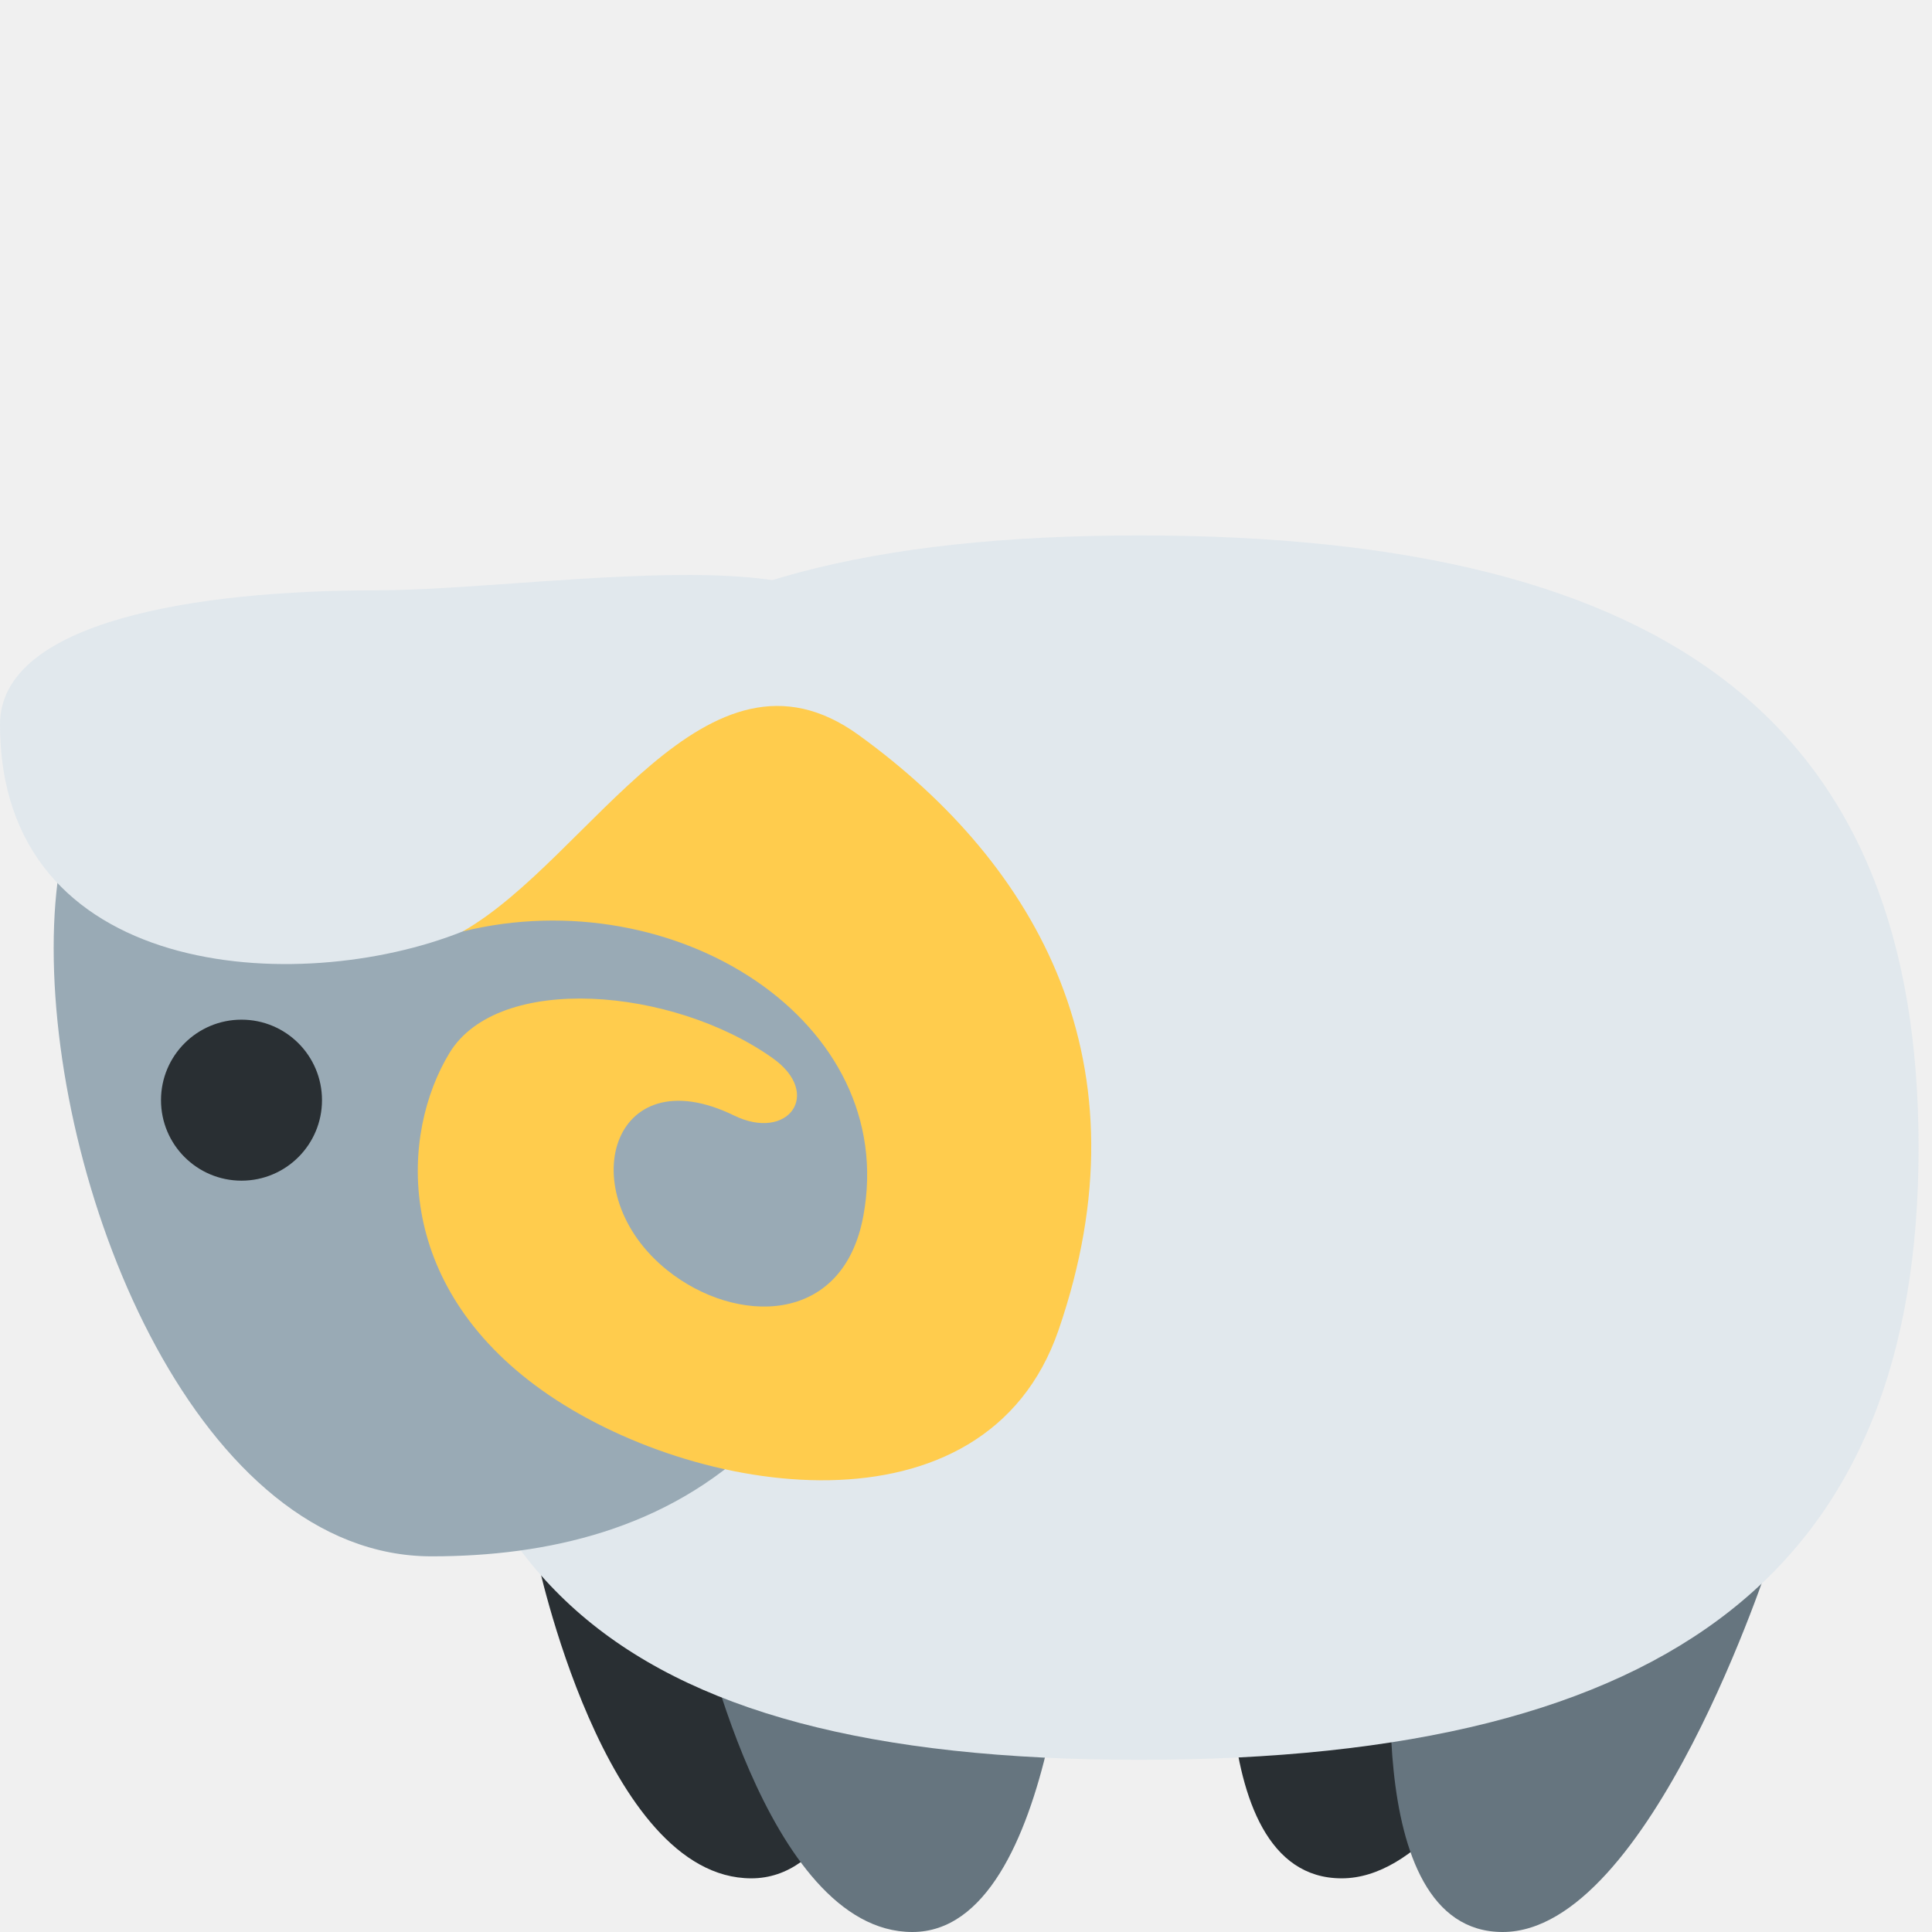
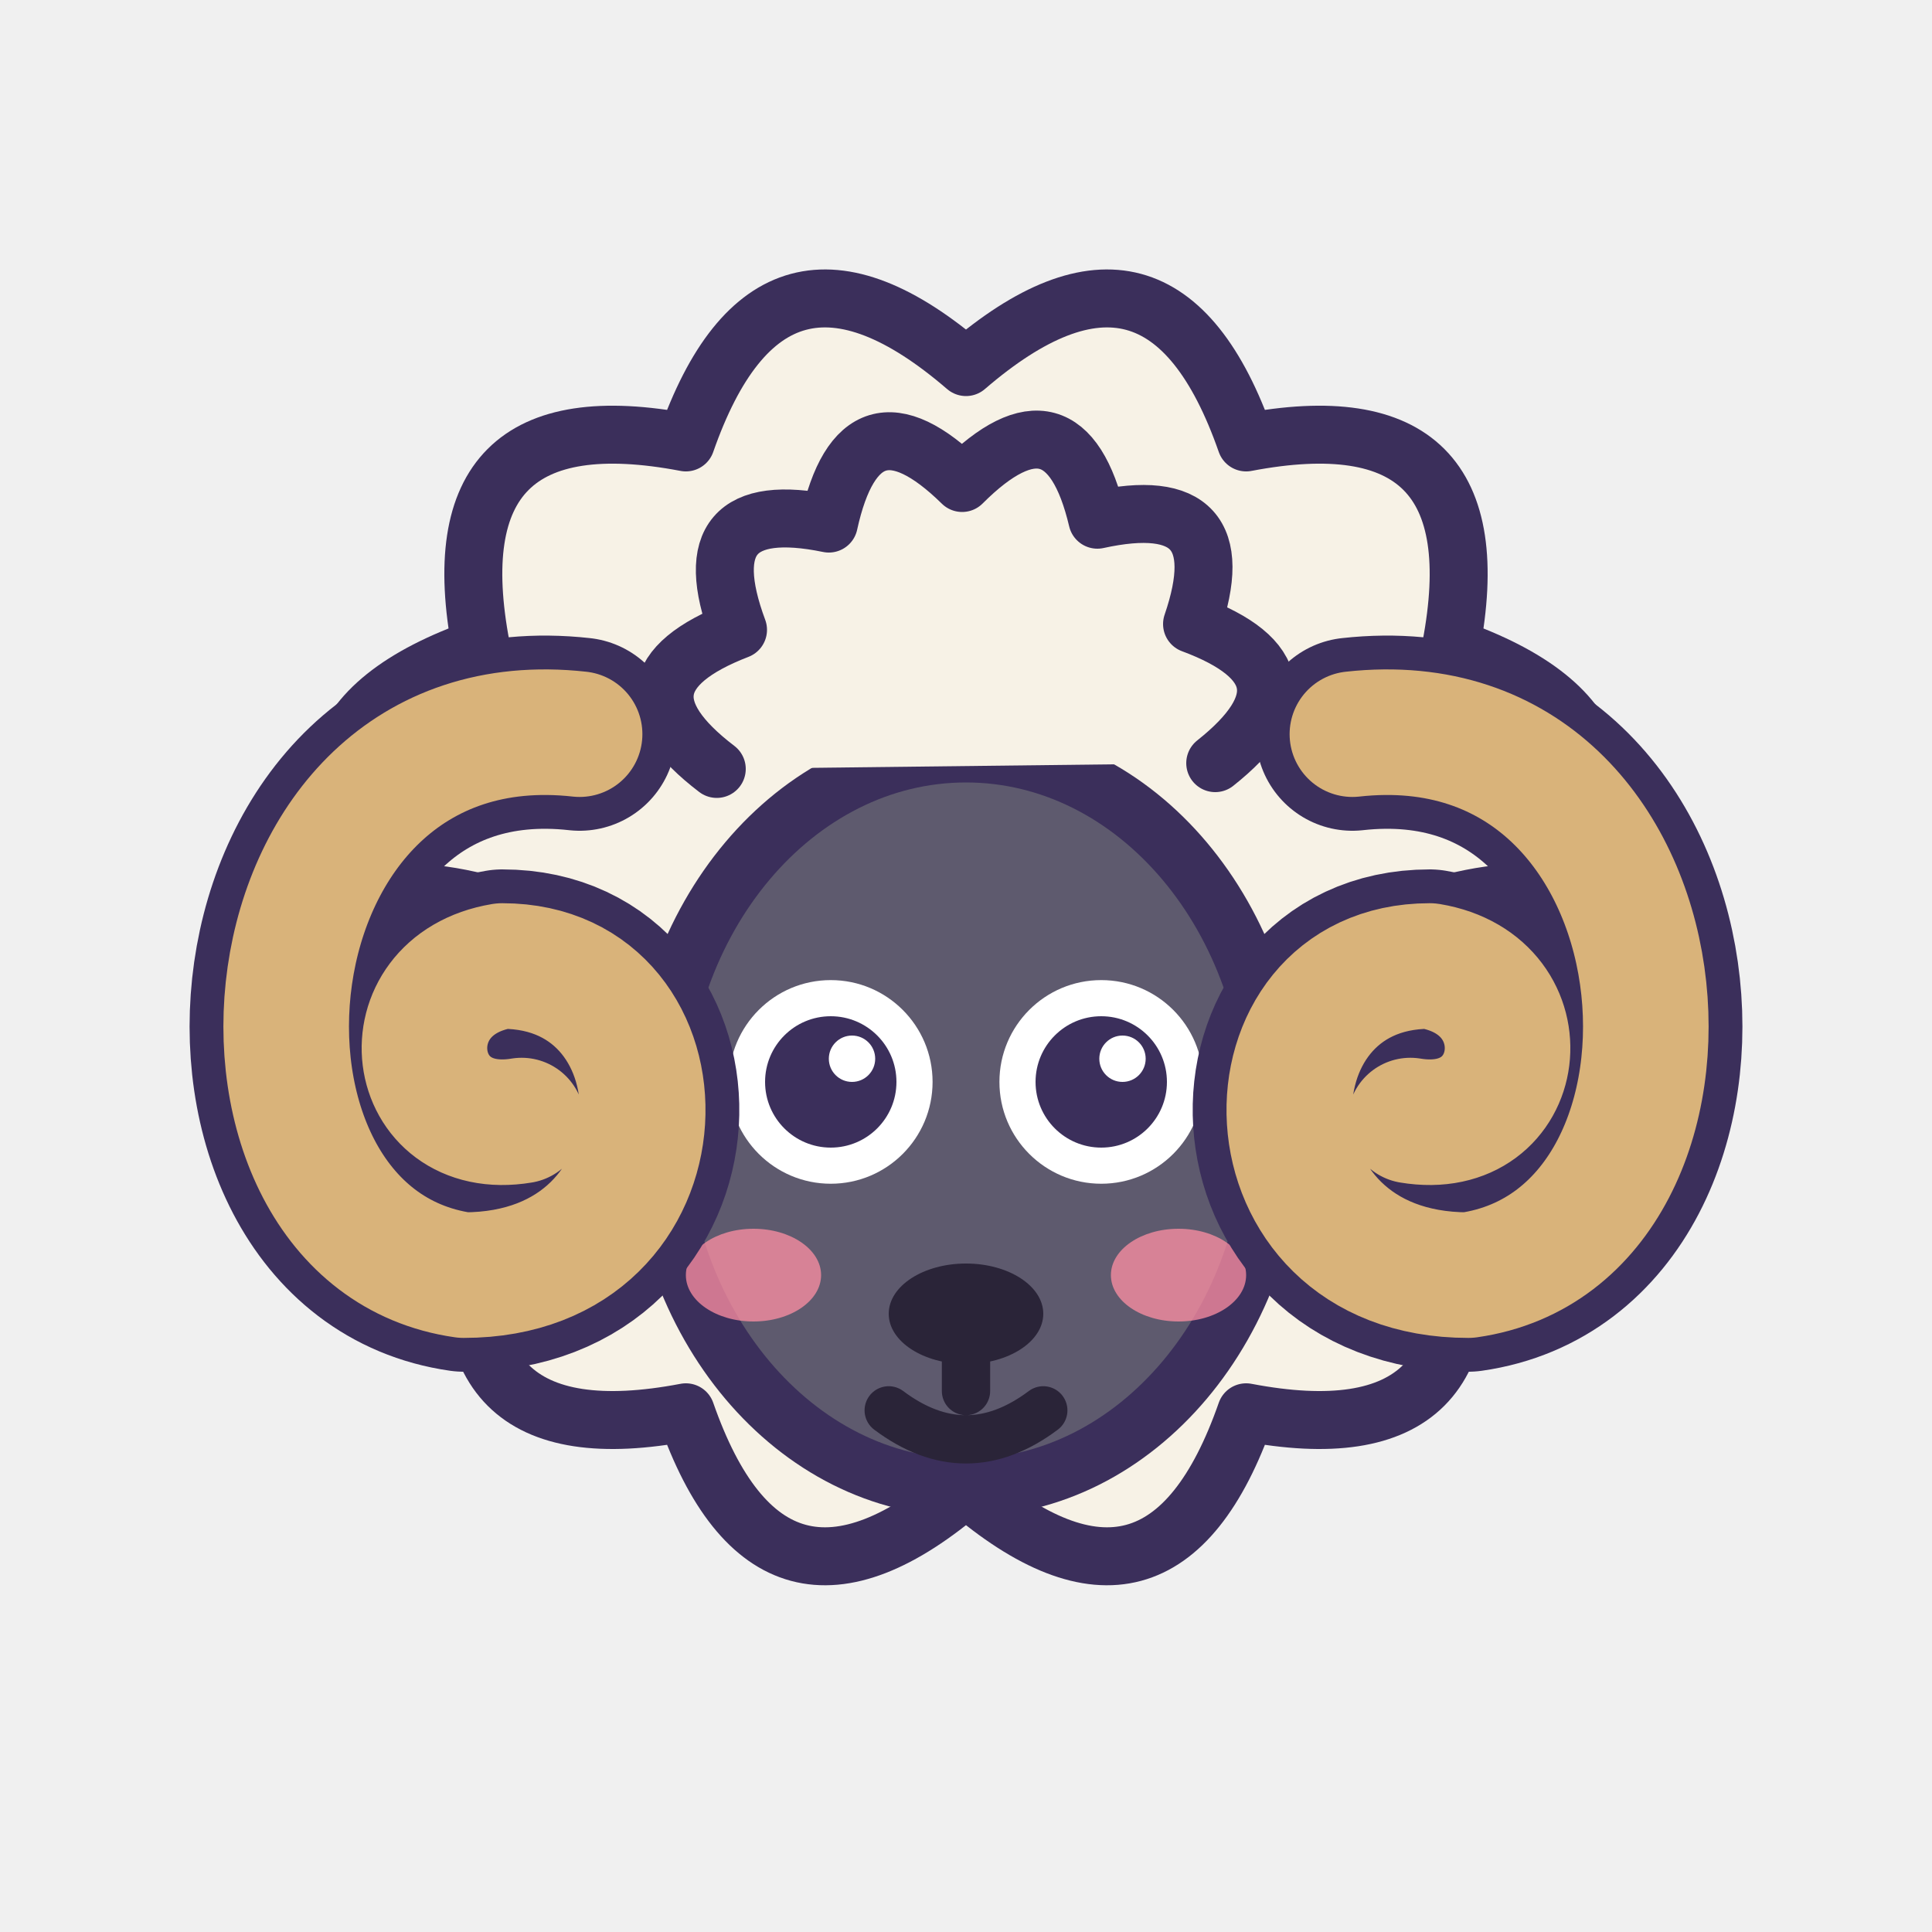
- <svg xmlns="http://www.w3.org/2000/svg" viewBox="0 0 36 36" preserveAspectRatio="xMidYMid meet">
-   <path fill="#292F33" d="M25 35c-2.75 0-2-6-2-6 0-1.104 2.646-2 3.75-2S30 26.896 30 28c0 0-2.25 7-5 7z" />
-   <path fill="#66757F" d="M28 36c-2.75 0-2-6-2-6 0-1.104 2.646-2 3.75-2S33 27.896 33 29c0 0-2.25 7-5 7z" />
-   <path fill="#292F33" d="M14 35c-2.75 0-4-6-4-6 0-1.104 2.646-2 3.75-2S17 26.896 17 28c0 0-.25 7-3 7z" />
-   <path fill="#66757F" d="M17 36c-2.75 0-4-6-4-6 0-1.104 2.646-2 3.75-2S20 27.896 20 29c0 0-.25 7-3 7z" />
-   <path fill="#E1E8ED" d="M35.75 21.384c0 7.782-4.495 11.408-14.519 11.408-10.023 0-13.481-3.626-13.481-11.408 0-7.783 3.458-11.407 13.481-11.407 10.024 0 14.519 3.624 14.519 11.407z" />
-   <path fill="#99AAB5" d="M17 17.667C17 27 12.345 29 8.042 29 3.738 29 1 22.36 1 17.667 1 12.973 3.738 12 8.042 12c4.303 0 8.958.973 8.958 5.667z" />
-   <circle fill="#292F33" cx="4.5" cy="20.5" r="1.5" />
-   <path fill="#E1E8ED" d="M15.75 12.75C14 16 13.622 15.356 8.622 17.356 5.545 18.587 0 18.25 0 13.5 0 11.567 3.687 11 7 11c3.314 0 10.409-1.332 8.75 1.75z" />
-   <path fill="#FFCC4D" d="M16 13.696c3.353 2.427 5.43 6.139 3.724 11.089-1.367 3.967-6.816 3.115-9.616 1.127-2.799-1.988-2.643-4.792-1.733-6.291.909-1.497 4.158-1.229 6.024.097.934.663.287 1.559-.721 1.068-2.292-1.118-3.037 1.443-1.246 2.882 1.266 1.016 3.275 1.049 3.655-1.01.671-3.63-3.505-6.274-7.465-5.302C11 16 13.161 11.641 16 13.696z" />
+ <svg xmlns="http://www.w3.org/2000/svg" viewBox="0 0 100 100" data-bare="1">
+   <path d="M79.0 48.0 Q87.7 58.1 75.1 62.5 Q77.6 75.6 64.5 73.1 Q60.1 85.7 50.0 77.0 Q39.9 85.7 35.5 73.1 Q22.4 75.6 24.9 62.5 Q12.3 58.1 21.0 48.0 Q12.3 37.9 24.9 33.5 Q22.4 20.4 35.5 22.9 Q39.9 10.3 50.0 19.0 Q60.1 10.3 64.5 22.9 Q77.6 20.4 75.1 33.5 Q87.7 37.9 79.0 48.0Z" fill="#F7F2E6" stroke="#3B2F5B" stroke-width="3" stroke-linejoin="round" stroke-linecap="round" />
+   <ellipse cx="25" cy="52" rx="10" ry="5" fill="#5E5A6E" stroke="#3B2F5B" stroke-width="3" stroke-linejoin="round" stroke-linecap="round" transform="rotate(20 25 52)" />
+   <g transform="matrix(-1 0 0 1 100 0)">
+     <ellipse cx="25" cy="52" rx="10" ry="5" fill="#5E5A6E" stroke="#3B2F5B" stroke-width="3" stroke-linejoin="round" stroke-linecap="round" transform="rotate(20 25 52)" />
+   </g>
+   <ellipse cx="50" cy="58" rx="16" ry="19" fill="#5E5A6E" stroke="#3B2F5B" stroke-width="3" stroke-linejoin="round" stroke-linecap="round" />
+   <path d="M37.1 39.8 Q31.2 35.3 38.2 32.6 Q35.6 25.6 42.9 27.1 Q44.5 19.8 49.8 25.0 Q55.1 19.7 56.8 26.9 Q64.1 25.3 61.7 32.3 Q68.7 34.9 62.9 39.5" fill="#F7F2E6" stroke="#3B2F5B" stroke-width="3" stroke-linejoin="round" stroke-linecap="round" />
+   <circle cx="43" cy="56" r="5.27" fill="#fff" />
+   <circle cx="43" cy="56" r="3.4" fill="#3B2F5B" />
+   <circle cx="44.1" cy="54.8" r="1.2" fill="#fff" />
+   <circle cx="57" cy="56" r="5.27" fill="#fff" />
+   <circle cx="57" cy="56" r="3.4" fill="#3B2F5B" />
+   <circle cx="58.1" cy="54.8" r="1.2" fill="#fff" />
+   <ellipse cx="39" cy="66" rx="3.5" ry="2.4" fill="#FF8FA3" opacity=".75" />
+   <ellipse cx="61" cy="66" rx="3.5" ry="2.4" fill="#FF8FA3" opacity=".75" />
+   <ellipse cx="50" cy="68" rx="4" ry="2.6" fill="#2A2438" />
+   <path d="M50 70 V72 M46 73 Q50 76 54 73" fill="none" stroke="#2A2438" stroke-width="2.5" stroke-linecap="round" stroke-linejoin="round" />
+   <path d="M30 38 C12 36 10 64 24 66 C36 66 36 50 26 50 C20 51 21 59 27 58" fill="none" stroke="#3B2F5B" stroke-width="10" stroke-linecap="round" stroke-linejoin="round" />
+   <path d="M30 38 C12 36 10 64 24 66 C36 66 36 50 26 50 C20 51 21 59 27 58" fill="none" stroke="#D9B37A" stroke-width="6.5" stroke-linecap="round" stroke-linejoin="round" />
+   <g transform="matrix(-1 0 0 1 100 0)">
+     <path d="M30 38 C12 36 10 64 24 66 C36 66 36 50 26 50 C20 51 21 59 27 58" fill="none" stroke="#3B2F5B" stroke-width="10" stroke-linecap="round" stroke-linejoin="round" />
+     <path d="M30 38 C12 36 10 64 24 66 C36 66 36 50 26 50 C20 51 21 59 27 58" fill="none" stroke="#D9B37A" stroke-width="6.5" stroke-linecap="round" stroke-linejoin="round" />
+   </g>
</svg>
